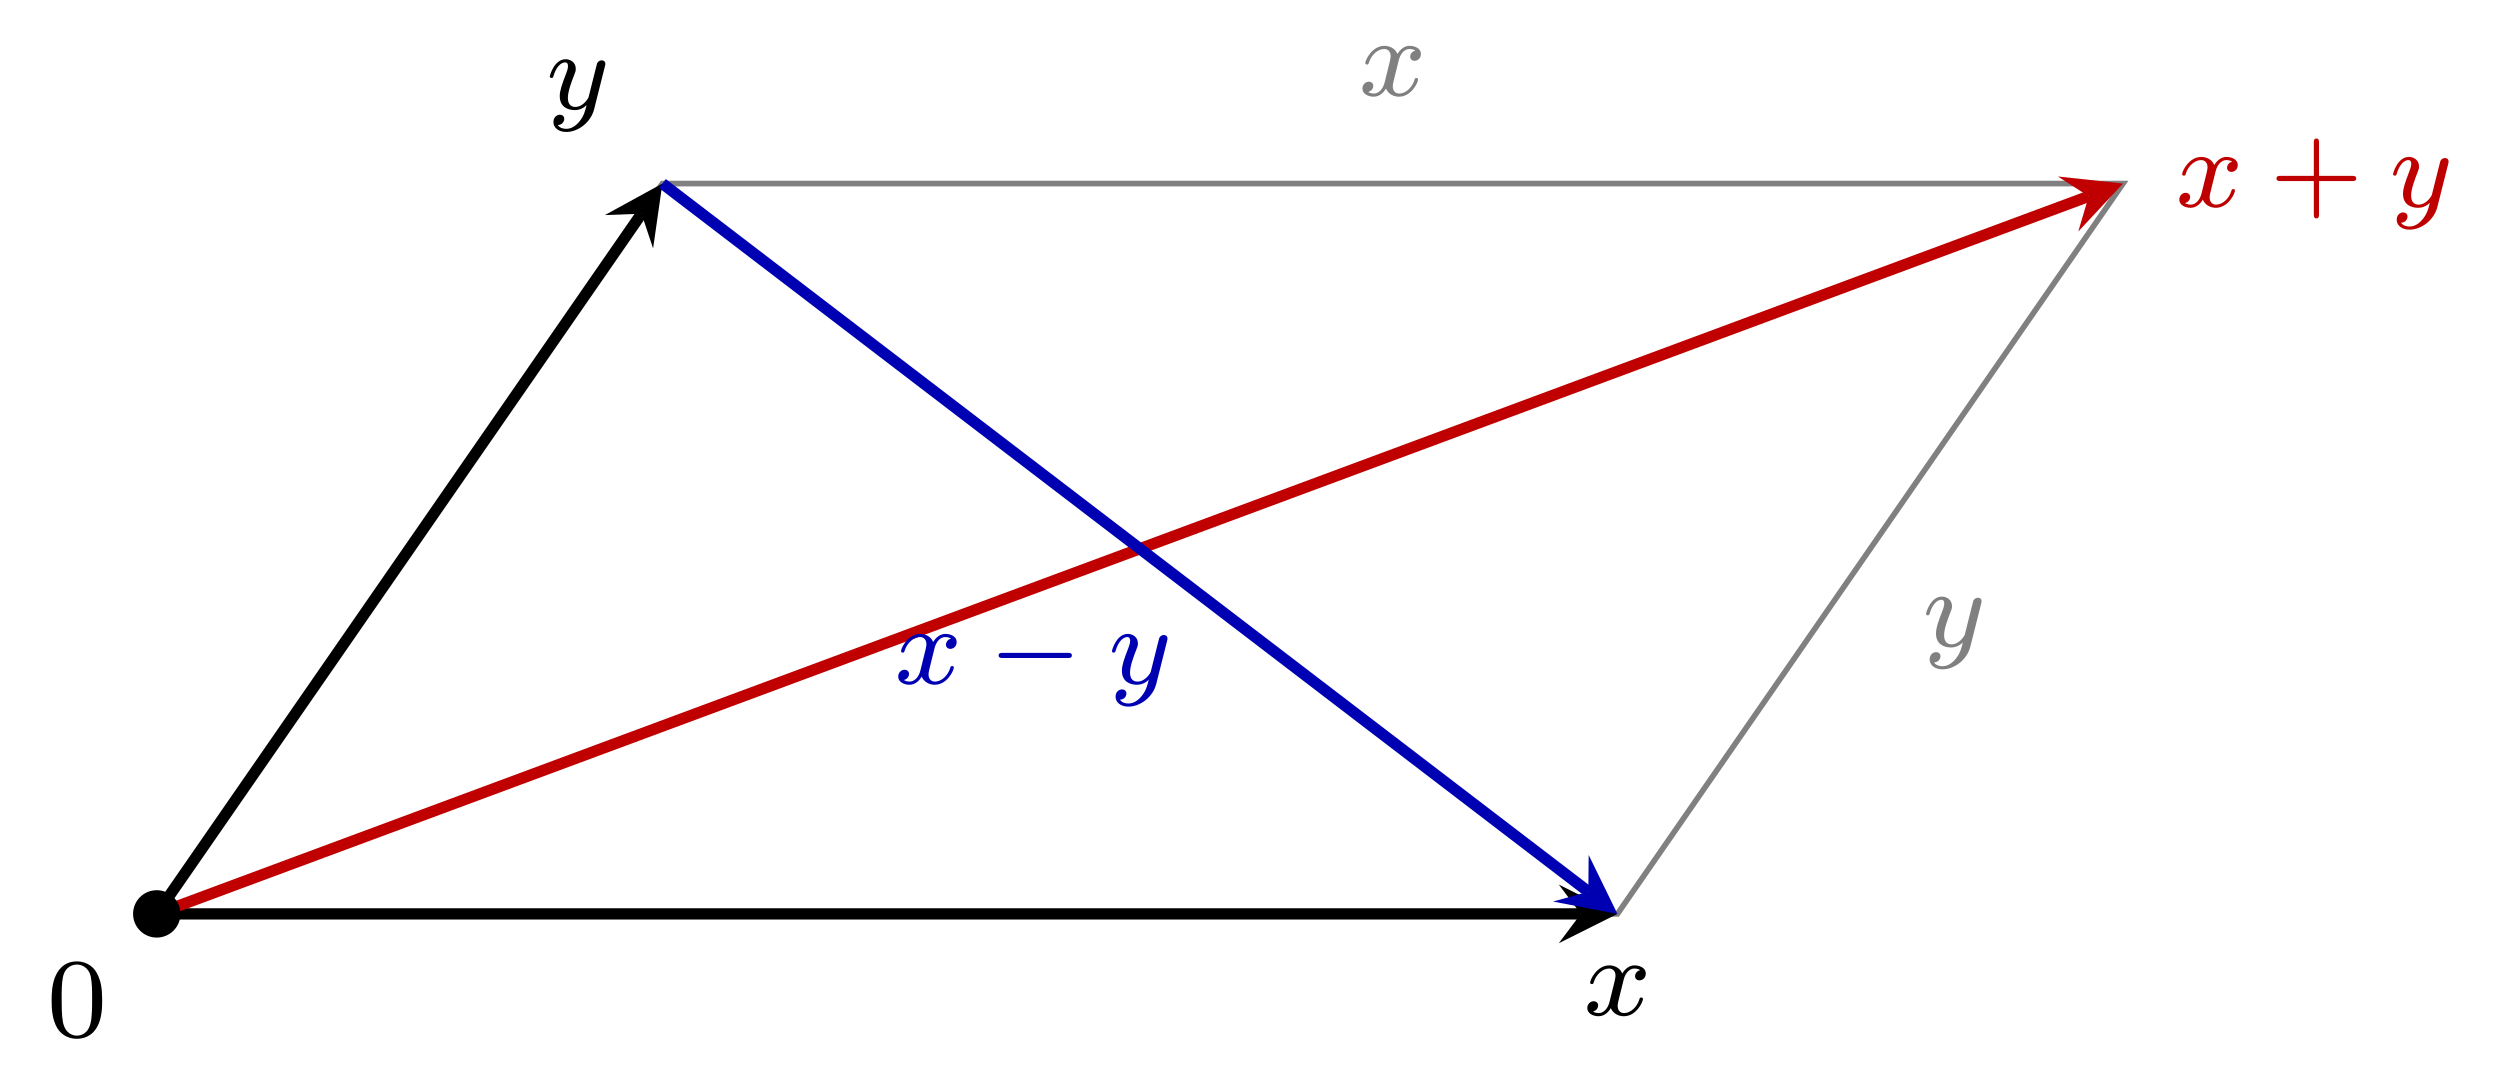
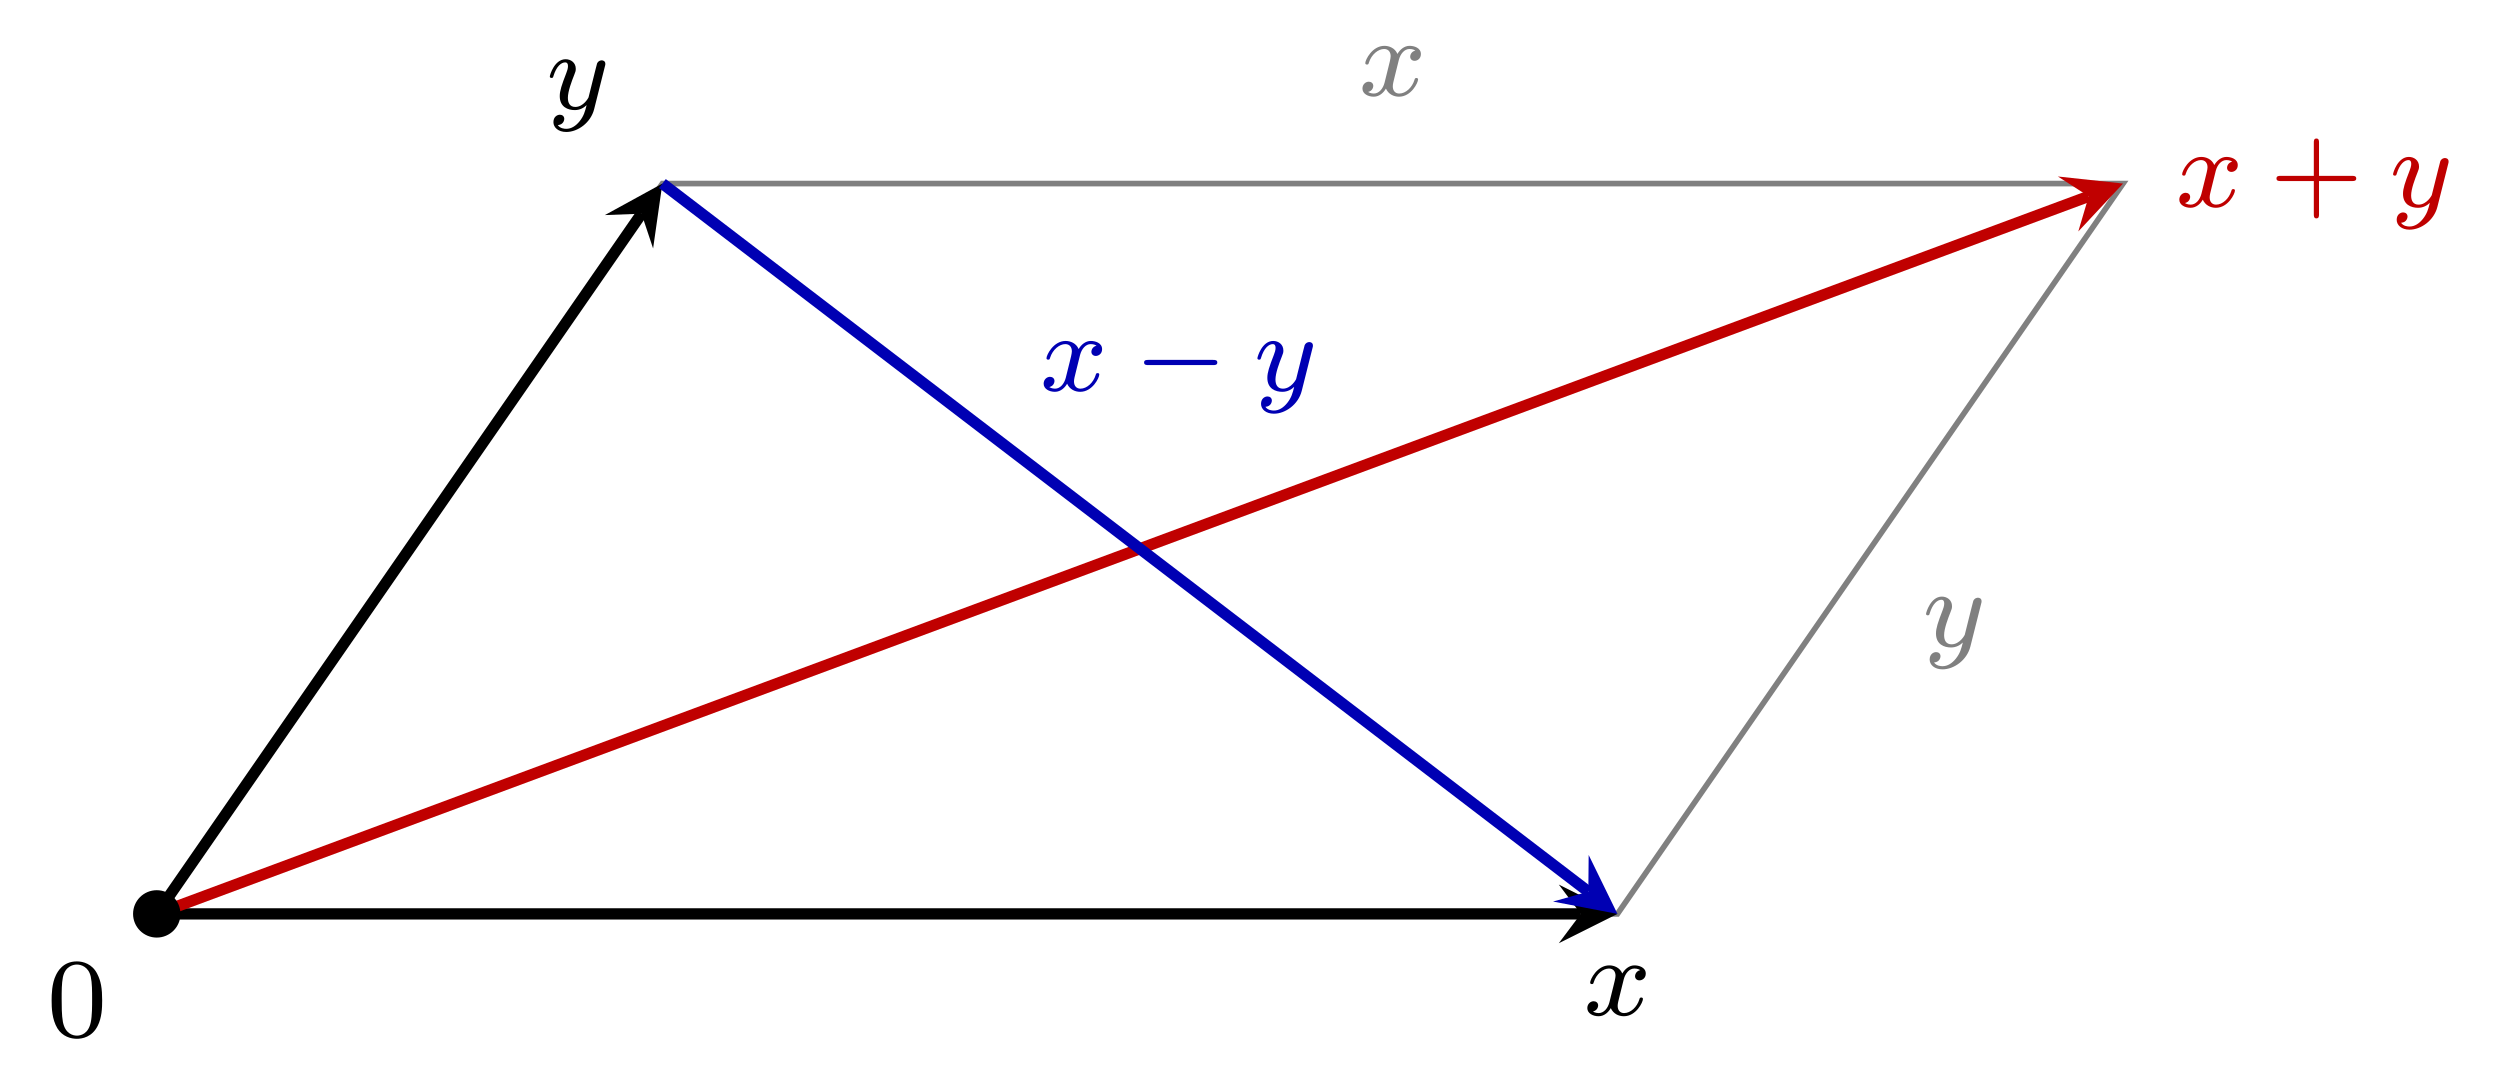
<svg xmlns="http://www.w3.org/2000/svg" version="1.1" width="176.616pt" height="76.54pt" viewBox="-69.011 -69.011 176.616 76.54">
  <defs />
  <g id="page1">
    <g stroke-miterlimit="10" transform="translate(-57.93673,-4.447646)scale(0.996264,-0.996264)">
      <g fill="#000" stroke="#000">
        <g stroke-width="0.4">
          <g stroke-width="0.4">
            <g fill="#808080" stroke="#808080">
              <path d="M0 0H103.58L139.434 51.79H35.854Z" fill="none" />
            </g>
          </g>
          <g stroke-width="0.8">
            <path d="M0 0H100.98" fill="none" />
            <g transform="translate(100.9797,0.0)">
              <path d="M2.6 0L-1.56 2.08L0 0L-1.56-2.08" stroke="none" />
            </g>
            <g transform="translate(101.1872,-7.1774)">
              <g stroke="none" transform="scale(-1.00375,1.00375)translate(-57.93673,-4.447646)scale(-1,-1)">
                <g fill="#000">
                  <g stroke="none">
                    <path d="M-53.944-7.628C-54.294-7.54-54.31-7.229-54.31-7.197C-54.31-7.022-54.175-6.902-53.999-6.902S-53.553-7.038-53.553-7.381C-53.553-7.835-54.055-7.962-54.35-7.962C-54.725-7.962-55.028-7.699-55.211-7.389C-55.386-7.811-55.801-7.962-56.128-7.962C-56.996-7.962-57.482-6.966-57.482-6.743C-57.482-6.671-57.427-6.639-57.363-6.639C-57.267-6.639-57.251-6.679-57.227-6.775C-57.044-7.357-56.566-7.739-56.151-7.739C-55.841-7.739-55.689-7.516-55.689-7.229C-55.689-7.07-55.785-6.703-55.849-6.448C-55.904-6.217-56.08-5.508-56.12-5.356C-56.231-4.926-56.518-4.591-56.877-4.591C-56.909-4.591-57.116-4.591-57.283-4.703C-56.917-4.79-56.917-5.125-56.917-5.133C-56.917-5.316-57.06-5.428-57.235-5.428C-57.451-5.428-57.682-5.245-57.682-4.942C-57.682-4.575-57.291-4.368-56.885-4.368C-56.462-4.368-56.167-4.687-56.024-4.942C-55.849-4.551-55.482-4.368-55.099-4.368C-54.231-4.368-53.752-5.364-53.752-5.587C-53.752-5.667-53.816-5.691-53.872-5.691C-53.968-5.691-53.984-5.635-54.007-5.555C-54.167-5.021-54.621-4.591-55.083-4.591C-55.346-4.591-55.538-4.766-55.538-5.101C-55.538-5.261-55.49-5.444-55.378-5.89C-55.323-6.129-55.147-6.831-55.107-6.982C-54.996-7.397-54.717-7.739-54.358-7.739C-54.318-7.739-54.111-7.739-53.944-7.628Z" />
                  </g>
                </g>
              </g>
            </g>
          </g>
          <g stroke-width="0.8">
            <path d="M0 0L34.374 49.652" fill="none" />
            <g transform="matrix(0.56918,0.82214,-0.82214,0.56918,34.37428,49.65227)">
              <path d="M2.6 0L-1.56 2.08L0 0L-1.56-2.08" stroke="none" />
            </g>
            <g transform="translate(27.6327,57.07832)">
              <g stroke="none" transform="scale(-1.00375,1.00375)translate(-57.93673,-4.447646)scale(-1,-1)">
                <g fill="#000">
                  <g stroke="none">
                    <path d="M-53.808-7.452C-53.776-7.564-53.776-7.58-53.776-7.636C-53.776-7.835-53.936-7.883-54.031-7.883C-54.071-7.883-54.255-7.875-54.358-7.668C-54.374-7.628-54.446-7.341-54.486-7.173L-54.964-5.261C-54.972-5.237-55.315-4.591-55.896-4.591C-56.287-4.591-56.422-4.878-56.422-5.237C-56.422-5.699-56.151-6.408-55.968-6.871C-55.888-7.07-55.864-7.142-55.864-7.285C-55.864-7.723-56.215-7.962-56.582-7.962C-57.371-7.962-57.698-6.839-57.698-6.743C-57.698-6.671-57.642-6.639-57.578-6.639C-57.474-6.639-57.466-6.687-57.443-6.767C-57.235-7.46-56.893-7.739-56.606-7.739C-56.486-7.739-56.414-7.66-56.414-7.476C-56.414-7.309-56.478-7.126-56.534-6.982C-56.861-6.137-56.996-5.731-56.996-5.356C-56.996-4.575-56.406-4.368-55.936-4.368C-55.562-4.368-55.291-4.535-55.099-4.719C-55.211-4.272-55.291-3.961-55.594-3.579C-55.857-3.252-56.175-3.045-56.534-3.045C-56.669-3.045-56.972-3.069-57.132-3.308C-56.709-3.34-56.677-3.698-56.677-3.746C-56.677-3.938-56.821-4.041-56.988-4.041C-57.164-4.041-57.443-3.906-57.443-3.515C-57.443-3.141-57.1-2.822-56.534-2.822C-55.721-2.822-54.804-3.475-54.565-4.44L-53.808-7.452Z" />
                  </g>
                </g>
              </g>
            </g>
          </g>
          <g stroke-width="0.8">
            <g fill="#c00000" stroke="#c00000">
              <path d="M0 0L136.997 50.885" fill="none" />
              <g transform="matrix(0.93738,0.34818,-0.34818,0.93738,136.9966,50.88457)">
                <path d="M2.6 0L-1.56 2.08L0 0L-1.56-2.08" stroke="none" />
              </g>
              <g transform="translate(143.1668,50.15088)">
                <g stroke="none" transform="scale(-1.00375,1.00375)translate(-57.93673,-4.447646)scale(-1,-1)">
                  <g fill="#c00000">
                    <g stroke="none">
                      <g fill="#bf0000">
                        <path d="M-53.944-7.628C-54.294-7.54-54.31-7.229-54.31-7.197C-54.31-7.022-54.175-6.902-53.999-6.902S-53.553-7.038-53.553-7.381C-53.553-7.835-54.055-7.962-54.35-7.962C-54.725-7.962-55.028-7.699-55.211-7.389C-55.386-7.811-55.801-7.962-56.128-7.962C-56.996-7.962-57.482-6.966-57.482-6.743C-57.482-6.671-57.427-6.639-57.363-6.639C-57.267-6.639-57.251-6.679-57.227-6.775C-57.044-7.357-56.566-7.739-56.151-7.739C-55.841-7.739-55.689-7.516-55.689-7.229C-55.689-7.07-55.785-6.703-55.849-6.448C-55.904-6.217-56.08-5.508-56.12-5.356C-56.231-4.926-56.518-4.591-56.877-4.591C-56.909-4.591-57.116-4.591-57.283-4.703C-56.917-4.79-56.917-5.125-56.917-5.133C-56.917-5.316-57.06-5.428-57.235-5.428C-57.451-5.428-57.682-5.245-57.682-4.942C-57.682-4.575-57.291-4.368-56.885-4.368C-56.462-4.368-56.167-4.687-56.024-4.942C-55.849-4.551-55.482-4.368-55.099-4.368C-54.231-4.368-53.752-5.364-53.752-5.587C-53.752-5.667-53.816-5.691-53.872-5.691C-53.968-5.691-53.984-5.635-54.007-5.555C-54.167-5.021-54.621-4.591-55.083-4.591C-55.346-4.591-55.538-4.766-55.538-5.101C-55.538-5.261-55.49-5.444-55.378-5.89C-55.323-6.129-55.147-6.831-55.107-6.982C-54.996-7.397-54.717-7.739-54.358-7.739C-54.318-7.739-54.111-7.739-53.944-7.628Z" />
                        <path d="M-47.813-6.257H-45.47C-45.358-6.257-45.183-6.257-45.183-6.44S-45.358-6.623-45.47-6.623H-47.813V-8.975C-47.813-9.086-47.813-9.262-47.996-9.262S-48.18-9.086-48.18-8.975V-6.623H-50.531C-50.642-6.623-50.818-6.623-50.818-6.44S-50.642-6.257-50.531-6.257H-48.18V-3.906C-48.18-3.794-48.18-3.619-47.996-3.619S-47.813-3.794-47.813-3.906V-6.257Z" />
                        <path d="M-38.691-7.452C-38.659-7.564-38.659-7.58-38.659-7.636C-38.659-7.835-38.819-7.883-38.914-7.883C-38.954-7.883-39.137-7.875-39.241-7.668C-39.257-7.628-39.329-7.341-39.369-7.173L-39.847-5.261C-39.855-5.237-40.197-4.591-40.779-4.591C-41.17-4.591-41.305-4.878-41.305-5.237C-41.305-5.699-41.034-6.408-40.851-6.871C-40.771-7.07-40.747-7.142-40.747-7.285C-40.747-7.723-41.098-7.962-41.465-7.962C-42.254-7.962-42.581-6.839-42.581-6.743C-42.581-6.671-42.525-6.639-42.461-6.639C-42.357-6.639-42.349-6.687-42.325-6.767C-42.118-7.46-41.776-7.739-41.489-7.739C-41.369-7.739-41.297-7.66-41.297-7.476C-41.297-7.309-41.361-7.126-41.417-6.982C-41.744-6.137-41.879-5.731-41.879-5.356C-41.879-4.575-41.289-4.368-40.819-4.368C-40.445-4.368-40.174-4.535-39.982-4.719C-40.094-4.272-40.174-3.961-40.476-3.579C-40.739-3.252-41.058-3.045-41.417-3.045C-41.552-3.045-41.855-3.069-42.015-3.308C-41.592-3.34-41.56-3.698-41.56-3.746C-41.56-3.938-41.704-4.041-41.871-4.041C-42.047-4.041-42.325-3.906-42.325-3.515C-42.325-3.141-41.983-2.822-41.417-2.822C-40.604-2.822-39.687-3.475-39.448-4.44L-38.691-7.452Z" />
                      </g>
                    </g>
                  </g>
                </g>
              </g>
            </g>
          </g>
          <g stroke-width="0.8">
            <g fill="#0000b3" stroke="#0000b3">
              <path d="M35.854 51.79L101.514 1.579" fill="none" />
              <g transform="matrix(0.79431,-0.6074,0.6074,0.79431,101.5144,1.57922)">
                <path d="M2.6 0L-1.56 2.08L0 0L-1.56-2.08" stroke="none" />
              </g>
-               <g transform="translate(52.32161,16.32855)">
+               <g transform="translate(62.63533,37.10098)">
                <g stroke="none" transform="scale(-1.00375,1.00375)translate(-57.93673,-4.447646)scale(-1,-1)">
                  <g fill="#0000b3">
                    <g stroke="none">
                      <g fill="#0000b3">
                        <path d="M-53.944-7.628C-54.294-7.54-54.31-7.229-54.31-7.197C-54.31-7.022-54.175-6.902-53.999-6.902S-53.553-7.038-53.553-7.381C-53.553-7.835-54.055-7.962-54.35-7.962C-54.725-7.962-55.028-7.699-55.211-7.389C-55.386-7.811-55.801-7.962-56.128-7.962C-56.996-7.962-57.482-6.966-57.482-6.743C-57.482-6.671-57.427-6.639-57.363-6.639C-57.267-6.639-57.251-6.679-57.227-6.775C-57.044-7.357-56.566-7.739-56.151-7.739C-55.841-7.739-55.689-7.516-55.689-7.229C-55.689-7.07-55.785-6.703-55.849-6.448C-55.904-6.217-56.08-5.508-56.12-5.356C-56.231-4.926-56.518-4.591-56.877-4.591C-56.909-4.591-57.116-4.591-57.283-4.703C-56.917-4.79-56.917-5.125-56.917-5.133C-56.917-5.316-57.06-5.428-57.235-5.428C-57.451-5.428-57.682-5.245-57.682-4.942C-57.682-4.575-57.291-4.368-56.885-4.368C-56.462-4.368-56.167-4.687-56.024-4.942C-55.849-4.551-55.482-4.368-55.099-4.368C-54.231-4.368-53.752-5.364-53.752-5.587C-53.752-5.667-53.816-5.691-53.872-5.691C-53.968-5.691-53.984-5.635-54.007-5.555C-54.167-5.021-54.621-4.591-55.083-4.591C-55.346-4.591-55.538-4.766-55.538-5.101C-55.538-5.261-55.49-5.444-55.378-5.89C-55.323-6.129-55.147-6.831-55.107-6.982C-54.996-7.397-54.717-7.739-54.358-7.739C-54.318-7.739-54.111-7.739-53.944-7.628Z" />
                        <path d="M-45.717-6.257C-45.589-6.257-45.414-6.257-45.414-6.44S-45.589-6.623-45.717-6.623H-50.284C-50.411-6.623-50.587-6.623-50.587-6.44S-50.411-6.257-50.284-6.257H-45.717Z" />
                        <path d="M-38.691-7.452C-38.659-7.564-38.659-7.58-38.659-7.636C-38.659-7.835-38.819-7.883-38.914-7.883C-38.954-7.883-39.137-7.875-39.241-7.668C-39.257-7.628-39.329-7.341-39.369-7.173L-39.847-5.261C-39.855-5.237-40.197-4.591-40.779-4.591C-41.17-4.591-41.305-4.878-41.305-5.237C-41.305-5.699-41.034-6.408-40.851-6.871C-40.771-7.07-40.747-7.142-40.747-7.285C-40.747-7.723-41.098-7.962-41.465-7.962C-42.254-7.962-42.581-6.839-42.581-6.743C-42.581-6.671-42.525-6.639-42.461-6.639C-42.357-6.639-42.349-6.687-42.325-6.767C-42.118-7.46-41.776-7.739-41.489-7.739C-41.369-7.739-41.297-7.66-41.297-7.476C-41.297-7.309-41.361-7.126-41.417-6.982C-41.744-6.137-41.879-5.731-41.879-5.356C-41.879-4.575-41.289-4.368-40.819-4.368C-40.445-4.368-40.174-4.535-39.982-4.719C-40.094-4.272-40.174-3.961-40.476-3.579C-40.739-3.252-41.058-3.045-41.417-3.045C-41.552-3.045-41.855-3.069-42.015-3.308C-41.592-3.34-41.56-3.698-41.56-3.746C-41.56-3.938-41.704-4.041-41.871-4.041C-42.047-4.041-42.325-3.906-42.325-3.515C-42.325-3.141-41.983-2.822-41.417-2.822C-40.604-2.822-39.687-3.475-39.448-4.44L-38.691-7.452Z" />
                      </g>
                    </g>
                  </g>
                </g>
              </g>
            </g>
          </g>
          <g fill="#808080" stroke="#808080">
            <g fill="#808080" stroke="#808080">
</g>
            <g transform="translate(125.2234,18.97237)">
              <g stroke="none" transform="scale(-1.00375,1.00375)translate(-57.93673,-4.447646)scale(-1,-1)">
                <g fill="#808080">
                  <g stroke="none">
                    <g fill="#808080">
                      <path d="M-53.808-7.452C-53.776-7.564-53.776-7.58-53.776-7.636C-53.776-7.835-53.936-7.883-54.031-7.883C-54.071-7.883-54.255-7.875-54.358-7.668C-54.374-7.628-54.446-7.341-54.486-7.173L-54.964-5.261C-54.972-5.237-55.315-4.591-55.896-4.591C-56.287-4.591-56.422-4.878-56.422-5.237C-56.422-5.699-56.151-6.408-55.968-6.871C-55.888-7.07-55.864-7.142-55.864-7.285C-55.864-7.723-56.215-7.962-56.582-7.962C-57.371-7.962-57.698-6.839-57.698-6.743C-57.698-6.671-57.642-6.639-57.578-6.639C-57.474-6.639-57.466-6.687-57.443-6.767C-57.235-7.46-56.893-7.739-56.606-7.739C-56.486-7.739-56.414-7.66-56.414-7.476C-56.414-7.309-56.478-7.126-56.534-6.982C-56.861-6.137-56.996-5.731-56.996-5.356C-56.996-4.575-56.406-4.368-55.936-4.368C-55.562-4.368-55.291-4.535-55.099-4.719C-55.211-4.272-55.291-3.961-55.594-3.579C-55.857-3.252-56.175-3.045-56.534-3.045C-56.669-3.045-56.972-3.069-57.132-3.308C-56.709-3.34-56.677-3.698-56.677-3.746C-56.677-3.938-56.821-4.041-56.988-4.041C-57.164-4.041-57.443-3.906-57.443-3.515C-57.443-3.141-57.1-2.822-56.534-2.822C-55.721-2.822-54.804-3.475-54.565-4.44L-53.808-7.452Z" />
                    </g>
                  </g>
                </g>
              </g>
            </g>
          </g>
          <g fill="#808080" stroke="#808080">
            <g fill="#808080" stroke="#808080">
</g>
            <g transform="translate(85.24156,58.02827)">
              <g stroke="none" transform="scale(-1.00375,1.00375)translate(-57.93673,-4.447646)scale(-1,-1)">
                <g fill="#808080">
                  <g stroke="none">
                    <g fill="#808080">
                      <path d="M-53.944-7.628C-54.294-7.54-54.31-7.229-54.31-7.197C-54.31-7.022-54.175-6.902-53.999-6.902S-53.553-7.038-53.553-7.381C-53.553-7.835-54.055-7.962-54.35-7.962C-54.725-7.962-55.028-7.699-55.211-7.389C-55.386-7.811-55.801-7.962-56.128-7.962C-56.996-7.962-57.482-6.966-57.482-6.743C-57.482-6.671-57.427-6.639-57.363-6.639C-57.267-6.639-57.251-6.679-57.227-6.775C-57.044-7.357-56.566-7.739-56.151-7.739C-55.841-7.739-55.689-7.516-55.689-7.229C-55.689-7.07-55.785-6.703-55.849-6.448C-55.904-6.217-56.08-5.508-56.12-5.356C-56.231-4.926-56.518-4.591-56.877-4.591C-56.909-4.591-57.116-4.591-57.283-4.703C-56.917-4.79-56.917-5.125-56.917-5.133C-56.917-5.316-57.06-5.428-57.235-5.428C-57.451-5.428-57.682-5.245-57.682-4.942C-57.682-4.575-57.291-4.368-56.885-4.368C-56.462-4.368-56.167-4.687-56.024-4.942C-55.849-4.551-55.482-4.368-55.099-4.368C-54.231-4.368-53.752-5.364-53.752-5.587C-53.752-5.667-53.816-5.691-53.872-5.691C-53.968-5.691-53.984-5.635-54.007-5.555C-54.167-5.021-54.621-4.591-55.083-4.591C-55.346-4.591-55.538-4.766-55.538-5.101C-55.538-5.261-55.49-5.444-55.378-5.89C-55.323-6.129-55.147-6.831-55.107-6.982C-54.996-7.397-54.717-7.739-54.358-7.739C-54.318-7.739-54.111-7.739-53.944-7.628Z" />
                    </g>
                  </g>
                </g>
              </g>
            </g>
          </g>
          <path d="M1.68 0C1.68 .928 .928 1.68 0 1.68S-1.68 .928-1.68 0S-.928-1.68 0-1.68S1.68-.928 1.68 0ZM0 0" stroke="none" />
          <g transform="translate(-7.78304,-8.68852)">
            <g stroke="none" transform="scale(-1.00375,1.00375)translate(-57.93673,-4.447646)scale(-1,-1)">
              <g fill="#000">
                <g stroke="none">
                  <path d="M-54.039-6.99C-54.039-7.843-54.127-8.361-54.39-8.871C-54.741-9.572-55.386-9.748-55.825-9.748C-56.829-9.748-57.196-8.999-57.307-8.775C-57.594-8.194-57.61-7.405-57.61-6.99C-57.61-6.464-57.586-5.659-57.203-5.021C-56.837-4.432-56.247-4.28-55.825-4.28C-55.442-4.28-54.757-4.4-54.358-5.189C-54.063-5.763-54.039-6.472-54.039-6.99ZM-55.825-4.503C-56.096-4.503-56.646-4.631-56.813-5.468C-56.901-5.922-56.901-6.671-56.901-7.086C-56.901-7.636-56.901-8.194-56.813-8.632C-56.646-9.445-56.024-9.525-55.825-9.525C-55.554-9.525-55.004-9.389-54.844-8.664C-54.749-8.225-54.749-7.628-54.749-7.086C-54.749-6.616-54.749-5.898-54.844-5.452C-55.012-4.615-55.562-4.503-55.825-4.503Z" />
                </g>
              </g>
            </g>
          </g>
        </g>
      </g>
    </g>
  </g>
</svg>
